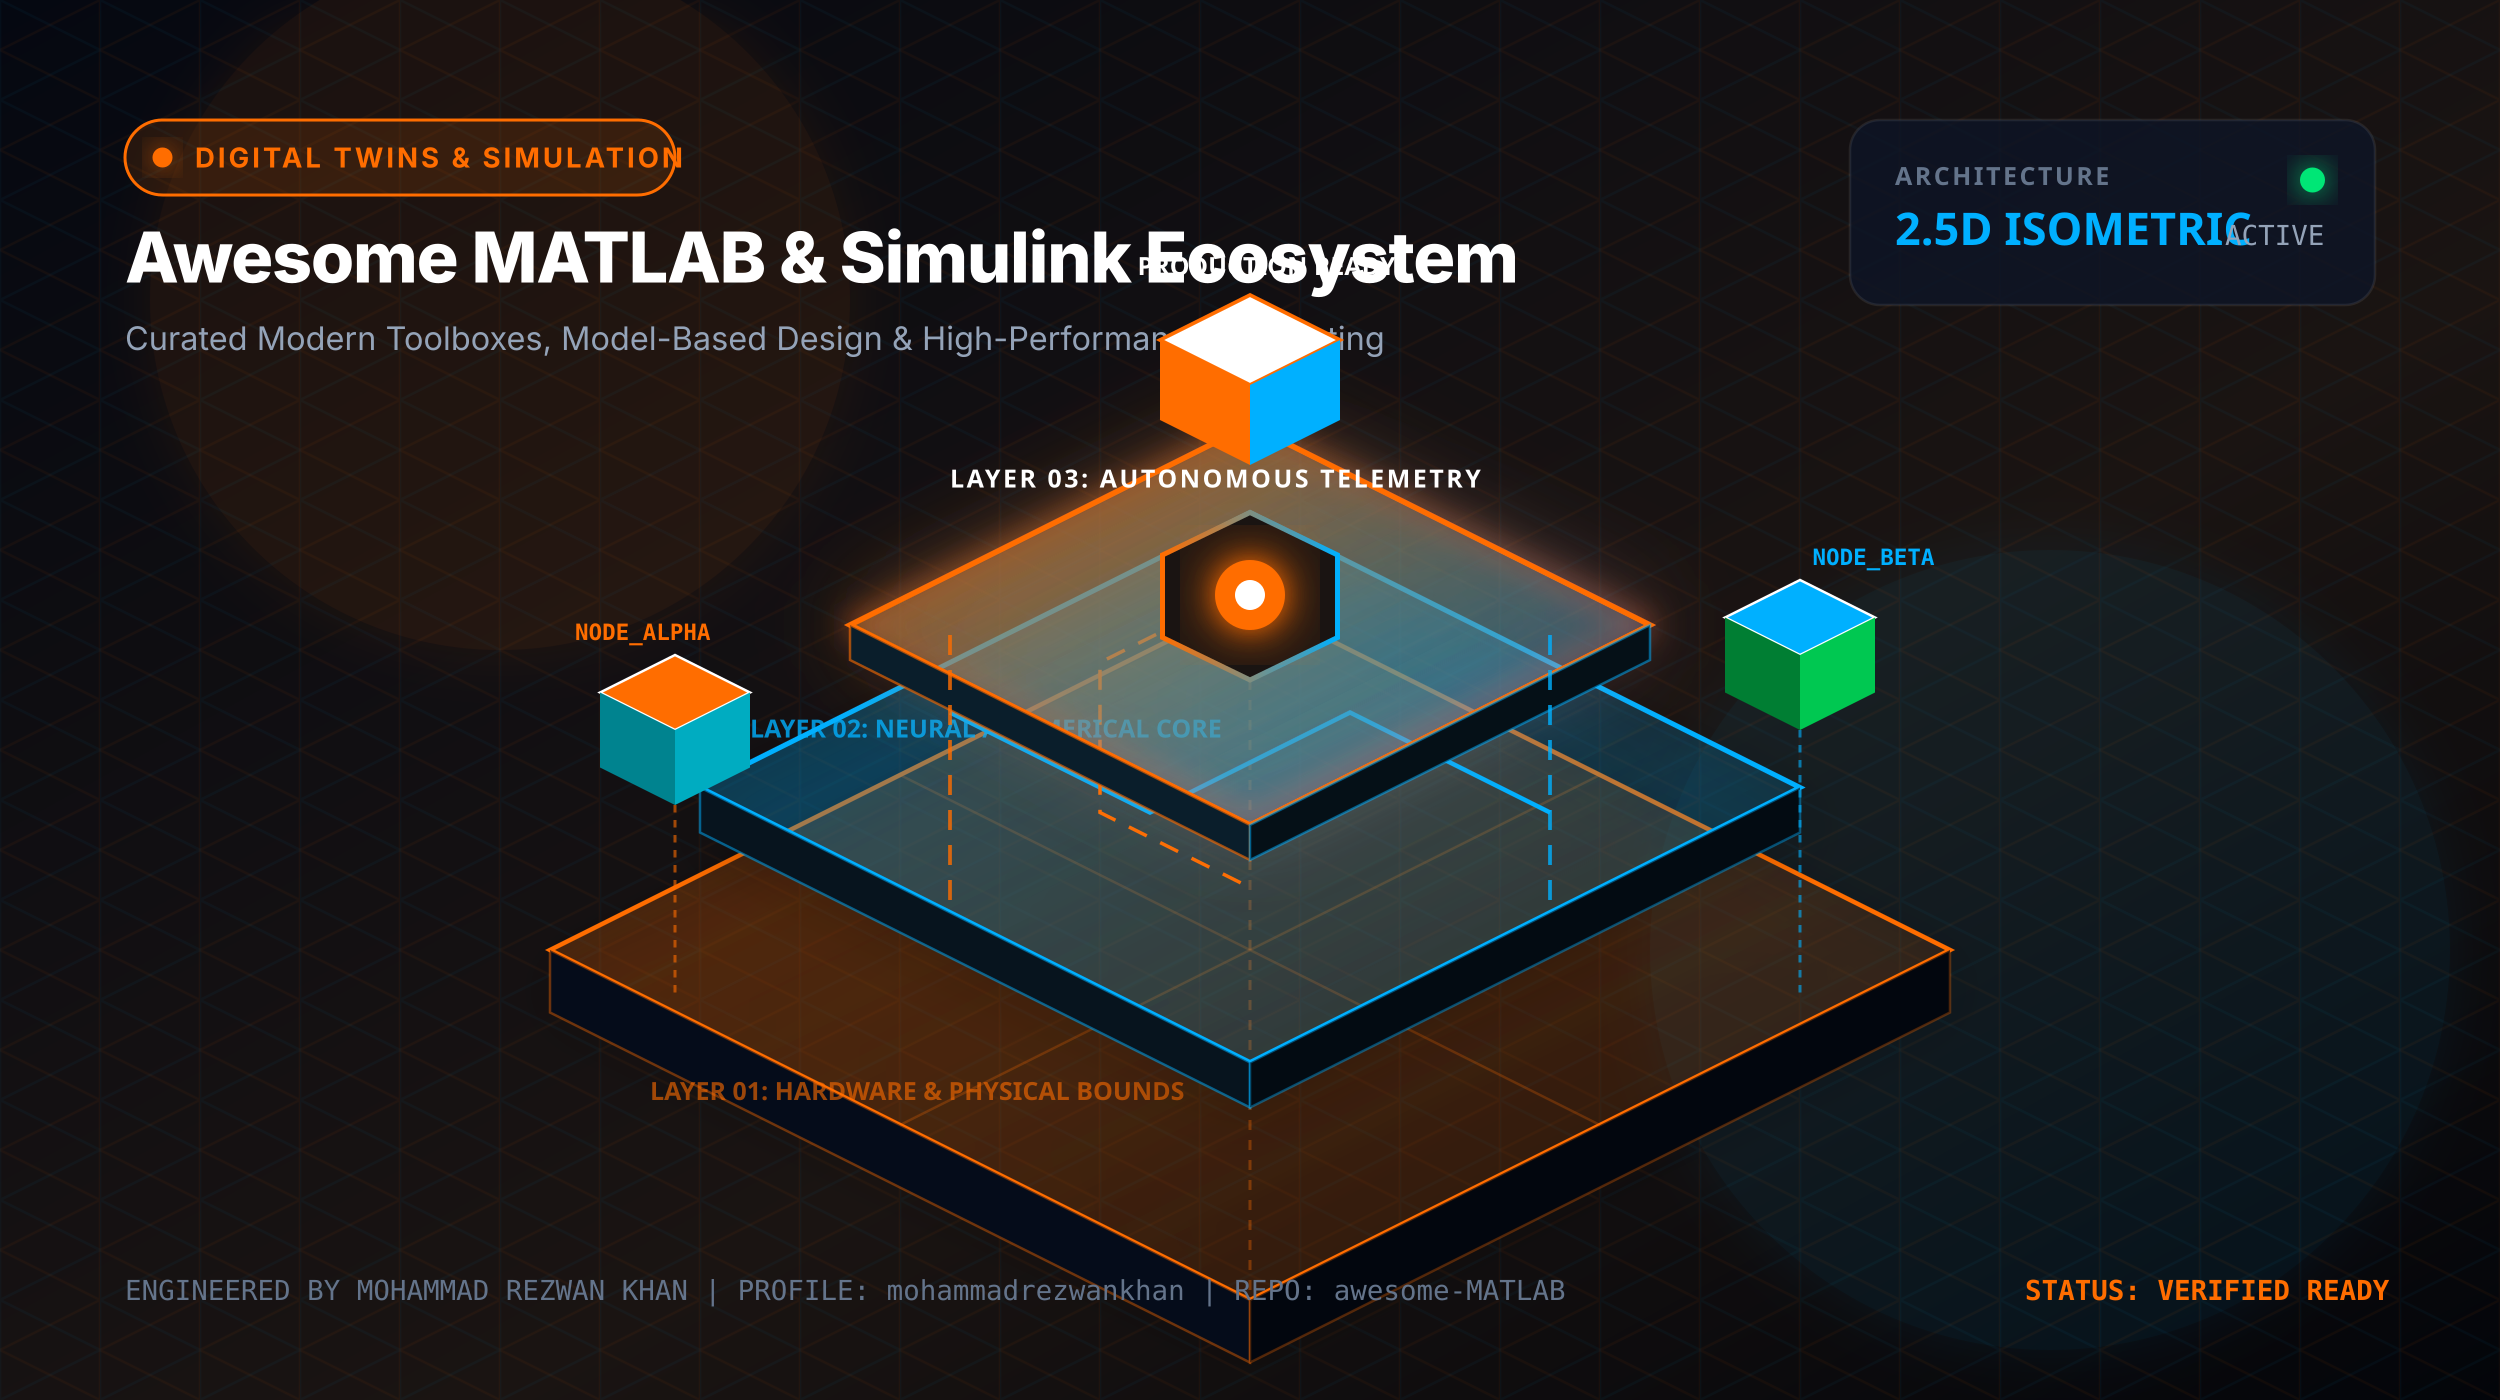
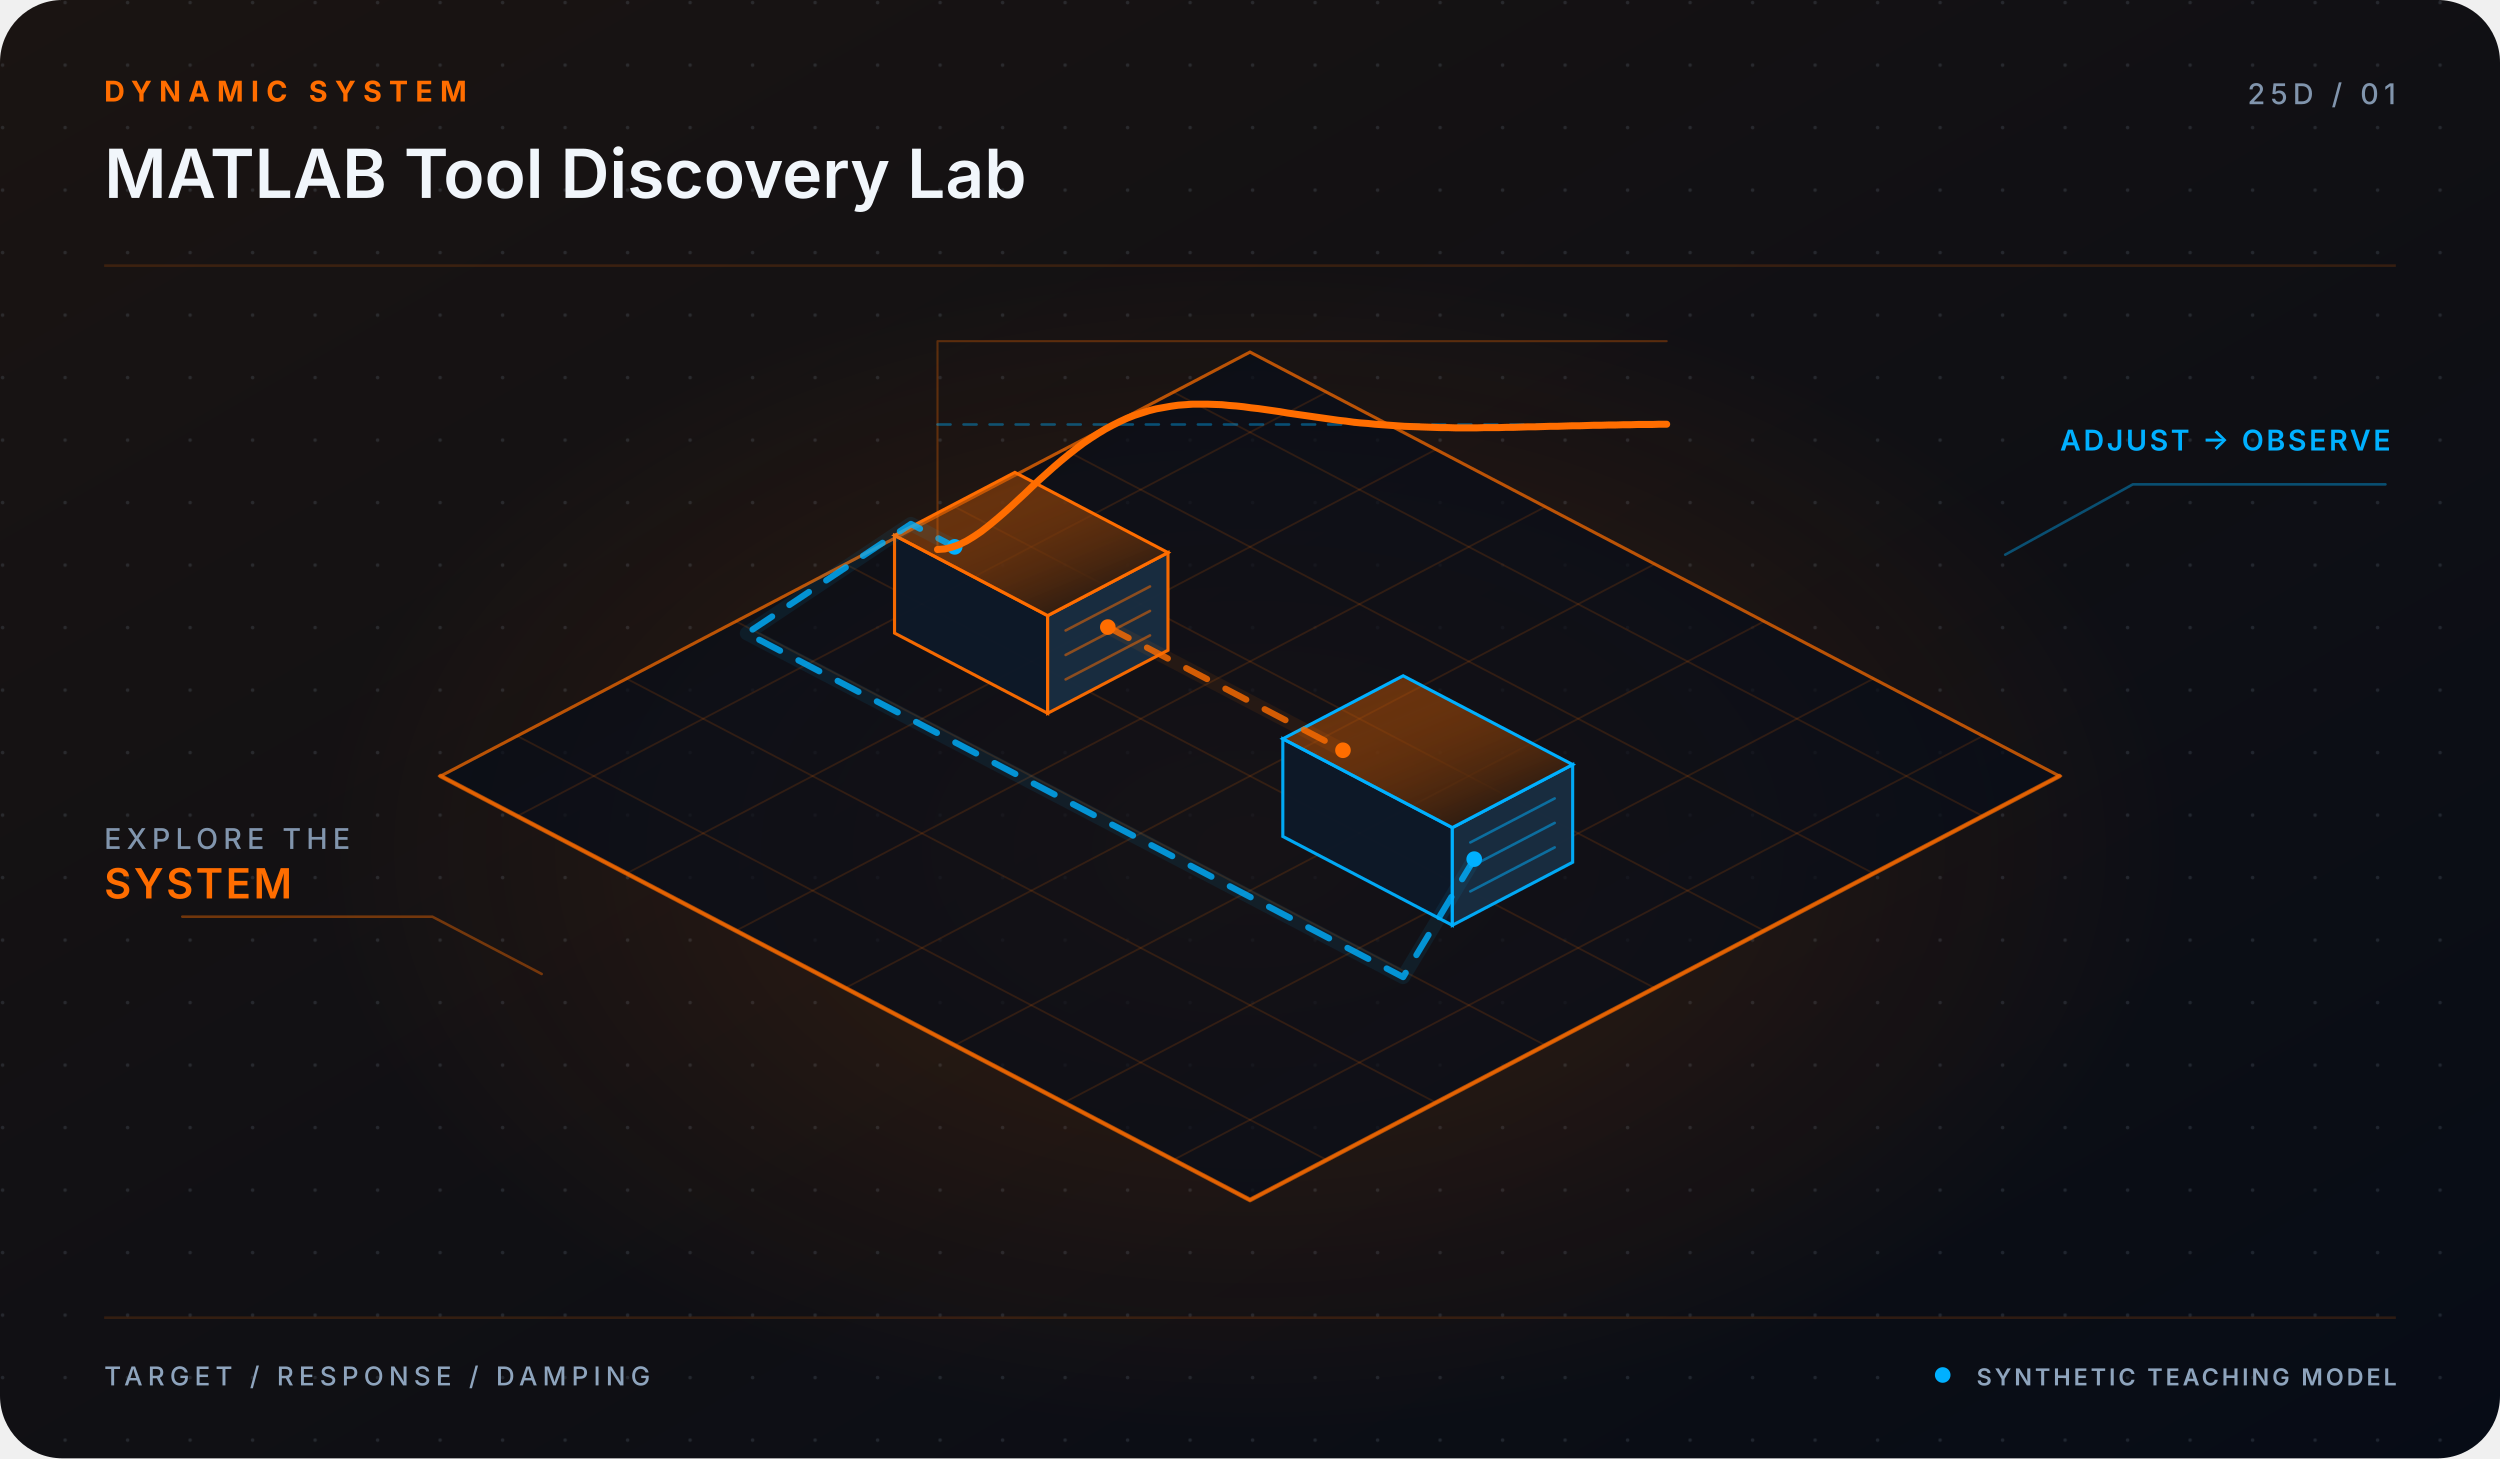
- <svg xmlns="http://www.w3.org/2000/svg" viewBox="0 0 1000 560" width="100%" height="100%">
+ <svg xmlns="http://www.w3.org/2000/svg" width="960" height="560" viewBox="0 0 960 560" role="img" aria-labelledby="h-awesome-MATLAB-title h-awesome-MATLAB-desc">
  <defs>
-     <linearGradient id="bgGrad" x1="0%" y1="0%" x2="100%" y2="100%">
-       <stop offset="0%" stop-color="#050811" />
-       <stop offset="60%" stop-color="#1A1412" />
-       <stop offset="100%" stop-color="#03050a" />
+     <linearGradient id="h-awesome-MATLAB-bg" x2="1" y2="1">
+       <stop stop-color="#1A1412" />
+       <stop offset="1" stop-color="#070C16" />
    </linearGradient>
-     <linearGradient id="primaryGrad" x1="0%" y1="0%" x2="100%" y2="0%">
-       <stop offset="0%" stop-color="#FF6D00" />
-       <stop offset="100%" stop-color="#00B0FF" />
+     <linearGradient id="h-awesome-MATLAB-top" x2="0.8" y2="1">
+       <stop stop-color="#FF6D00" stop-opacity=".3" />
+       <stop offset="1" stop-color="#1A1412" />
    </linearGradient>
-     <linearGradient id="tier1Grad" x1="0%" y1="0%" x2="100%" y2="100%">
-       <stop offset="0%" stop-color="#FF6D00" stop-opacity="0.25" />
-       <stop offset="100%" stop-color="#FF6D00" stop-opacity="0.05" />
-     </linearGradient>
-     <linearGradient id="tier2Grad" x1="0%" y1="0%" x2="100%" y2="100%">
-       <stop offset="0%" stop-color="#00B0FF" stop-opacity="0.30" />
-       <stop offset="100%" stop-color="#00B0FF" stop-opacity="0.08" />
-     </linearGradient>
-     <linearGradient id="tier3Grad" x1="0%" y1="0%" x2="100%" y2="100%">
-       <stop offset="0%" stop-color="#FF6D00" stop-opacity="0.45" />
-       <stop offset="100%" stop-color="#00B0FF" stop-opacity="0.15" />
-     </linearGradient>
-     <filter id="ambientGlow" x="-30%" y="-30%" width="160%" height="160%">
-       <feGaussianBlur stdDeviation="12" result="blur" />
-       <feComposite in="SourceGraphic" in2="blur" operator="over" />
-     </filter>
-     <filter id="intenseGlow" x="-50%" y="-50%" width="200%" height="200%">
-       <feGaussianBlur stdDeviation="6" result="blur1" />
-       <feGaussianBlur stdDeviation="18" result="blur2" />
-       <feMerge>
-         <feMergeNode in="blur2" />
-         <feMergeNode in="blur1" />
-         <feMergeNode in="SourceGraphic" />
-       </feMerge>
-     </filter>
-     <filter id="dropShadow" x="-20%" y="-20%" width="140%" height="140%">
-       <feDropShadow dx="0" dy="16" stdDeviation="14" flood-color="#000000" flood-opacity="0.75" />
-     </filter>
-     <pattern id="isoGrid" width="40" height="40" patternUnits="userSpaceOnUse">
-       <path d="M 40 0 L 0 20 L 40 40 Z" fill="none" stroke="#FF6D00" stroke-opacity="0.05" stroke-width="1" />
-       <path d="M 0 0 L 40 20 L 0 40 Z" fill="none" stroke="#00B0FF" stroke-opacity="0.04" stroke-width="1" />
+     <radialGradient id="h-awesome-MATLAB-halo">
+       <stop stop-color="#FF6D00" stop-opacity=".16" />
+       <stop offset="1" stop-color="#FF6D00" stop-opacity="0" />
+     </radialGradient>
+     <pattern id="h-awesome-MATLAB-dots" width="24" height="24" patternUnits="userSpaceOnUse">
+       <circle cx="1" cy="1" r=".7" fill="#BDD8EB" opacity=".12" />
    </pattern>
+     <clipPath id="h-awesome-MATLAB-clip">
+       <rect width="960" height="560" rx="24" />
+     </clipPath>
  </defs>
  <style>
-     @keyframes float1 {
-       0%, 100% { transform: translateY(0px) rotate(0deg); }
-       50% { transform: translateY(-12px) rotate(0.5deg); }
-     }
-     @keyframes float2 {
-       0%, 100% { transform: translateY(0px); }
-       50% { transform: translateY(-16px); }
-     }
-     @keyframes pulseGlow {
-       0%, 100% { opacity: 0.45; filter: drop-shadow(0 0 4px #FF6D00); }
-       50% { opacity: 0.95; filter: drop-shadow(0 0 16px #FF6D00); }
-     }
-     @keyframes streamFlow {
-       0% { stroke-dashoffset: 120; }
-       100% { stroke-dashoffset: 0; }
-     }
-     .floating-tier { animation: float1 7s ease-in-out infinite; }
-     .floating-node { animation: float2 5s ease-in-out infinite; }
-     .pulsing-circuit { animation: pulseGlow 3.5s ease-in-out infinite; }
-     .data-stream { stroke-dasharray: 8 6; animation: streamFlow 2.5s linear infinite; }
-   </style>
-   <rect width="1000" height="560" fill="url(#bgGrad)" />
-   <rect width="1000" height="560" fill="url(#isoGrid)" />
-   <circle cx="200" cy="120" r="140" fill="#FF6D00" opacity="0.08" filter="url(#ambientGlow)" />
-   <circle cx="820" cy="380" r="160" fill="#00B0FF" opacity="0.07" filter="url(#ambientGlow)" />
-   <g transform="translate(50, 48)">
-     <rect x="0" y="0" width="220" height="30" rx="15" fill="#FF6D00" fill-opacity="0.12" stroke="#FF6D00" stroke-width="1.2" />
-     <circle cx="15" cy="15" r="4" fill="#FF6D00" filter="url(#intenseGlow)" />
-     <text x="28" y="19" fill="#FF6D00" font-family="system-ui, -apple-system, sans-serif" font-size="11" font-weight="700" letter-spacing="1.2">DIGITAL TWINS &amp; SIMULATION</text>
-     <text x="0" y="65" fill="#FFFFFF" font-family="system-ui, -apple-system, sans-serif" font-size="28" font-weight="800" letter-spacing="-0.5">Awesome MATLAB &amp; Simulink Ecosystem</text>
-     <text x="0" y="92" fill="#94A3B8" font-family="system-ui, -apple-system, sans-serif" font-size="13" font-weight="400">Curated Modern Toolboxes, Model-Based Design &amp; High-Performance Computing</text>
-   </g>
-   <g transform="translate(740, 48)">
-     <rect x="0" y="0" width="210" height="74" rx="12" fill="#0D1527" fill-opacity="0.75" stroke="rgba(255,255,255,0.08)" stroke-width="1" />
-     <text x="18" y="26" fill="#64748B" font-family="system-ui, sans-serif" font-size="10" font-weight="600" letter-spacing="1">ARCHITECTURE</text>
-     <text x="18" y="50" fill="#00B0FF" font-family="system-ui, sans-serif" font-size="18" font-weight="700">2.5D ISOMETRIC</text>
-     <circle cx="185" cy="24" r="5" fill="#00E676" filter="url(#intenseGlow)" />
-     <text x="150" y="50" fill="#94A3B8" font-family="monospace" font-size="11">ACTIVE</text>
-   </g>
-   <g transform="translate(500, 340)">
-     <g class="floating-tier" style="animation-delay: 0s;">
-       <polygon points="0,-100 280,40 0,180 -280,40" fill="url(#tier1Grad)" stroke="#FF6D00" stroke-width="1.8" filter="url(#dropShadow)" />
-       <polygon points="-280,40 0,180 0,205 -280,65" fill="#050C1A" stroke="#FF6D00" stroke-opacity="0.4" stroke-width="1" />
-       <polygon points="0,180 280,40 280,65 0,205" fill="#02060E" stroke="#FF6D00" stroke-opacity="0.3" stroke-width="1" />
-       <line x1="-140" y1="-30" x2="140" y2="110" stroke="#FF6D00" stroke-opacity="0.25" stroke-width="1" />
-       <line x1="140" y1="-30" x2="-140" y2="110" stroke="#FF6D00" stroke-opacity="0.25" stroke-width="1" />
-       <line x1="0" y1="-100" x2="0" y2="180" stroke="#FF6D00" stroke-opacity="0.35" stroke-width="1.2" stroke-dasharray="4 4" />
-       <text x="-240" y="100" fill="#FF6D00" opacity="0.6" font-family="system-ui, sans-serif" font-size="10" font-weight="700">LAYER 01: HARDWARE &amp; PHYSICAL BOUNDS</text>
+       text{font-family:ui-sans-serif,system-ui,-apple-system,BlinkMacSystemFont,'Segoe UI',sans-serif}
+       .flow{animation:h-awesome-MATLAB-flow 2.4s linear infinite}
+       .float{animation:h-awesome-MATLAB-float 5s ease-in-out infinite}
+       .signal{animation:h-awesome-MATLAB-signal 2.6s ease-in-out infinite}
+       @keyframes h-awesome-MATLAB-flow{to{stroke-dashoffset:-34}}
+       @keyframes h-awesome-MATLAB-float{50%{transform:translateY(-6px)}}
+       @keyframes h-awesome-MATLAB-signal{50%{opacity:.35}}
+       @media(prefers-reduced-motion:reduce){.flow,.float,.signal{animation:none!important}}
+     </style>
+   <g clip-path="url(#h-awesome-MATLAB-clip)">
+     <rect width="960" height="560" rx="24" fill="url(#h-awesome-MATLAB-bg)" />
+     <rect width="960" height="560" fill="url(#h-awesome-MATLAB-dots)" />
+     <ellipse cx="480" cy="326" rx="360" ry="225" fill="url(#h-awesome-MATLAB-halo)" />
+     <path d="M40 102H920" stroke="#FF6D00" stroke-opacity=".16" />
+     <text x="40" y="39" fill="#FF6D00" font-size="11" font-weight="700" letter-spacing="2.8">DYNAMIC SYSTEM</text>
+     <text x="40" y="76" fill="#F1F6FB" font-size="26" font-weight="600">MATLAB Tool Discovery Lab</text>
+     <text x="920" y="40" fill="#8195AD" font-size="11" font-weight="500" text-anchor="end" letter-spacing="2">25D / 01</text>
+     <polygon points="480.0,135.2 790.8,298.0 480.0,460.8 169.2,298.0" fill="#070D18" stroke="#FF6D00" stroke-width="1.2" opacity="0.7" />
+     <polyline points="509.4,150.6 198.6,313.4" fill="none" stroke="#FF6D00" stroke-width="0.7" opacity="0.14" stroke-linecap="round" stroke-linejoin="round" />
+     <polyline points="450.6,150.6 761.4,313.4" fill="none" stroke="#FF6D00" stroke-width="0.7" opacity="0.14" stroke-linecap="round" stroke-linejoin="round" />
+     <polyline points="551.4,172.6 240.6,335.4" fill="none" stroke="#FF6D00" stroke-width="0.7" opacity="0.14" stroke-linecap="round" stroke-linejoin="round" />
+     <polyline points="408.6,172.6 719.4,335.4" fill="none" stroke="#FF6D00" stroke-width="0.7" opacity="0.14" stroke-linecap="round" stroke-linejoin="round" />
+     <polyline points="593.4,194.6 282.6,357.4" fill="none" stroke="#FF6D00" stroke-width="0.7" opacity="0.14" stroke-linecap="round" stroke-linejoin="round" />
+     <polyline points="366.6,194.6 677.4,357.4" fill="none" stroke="#FF6D00" stroke-width="0.7" opacity="0.14" stroke-linecap="round" stroke-linejoin="round" />
+     <polyline points="635.4,216.6 324.6,379.4" fill="none" stroke="#FF6D00" stroke-width="0.7" opacity="0.14" stroke-linecap="round" stroke-linejoin="round" />
+     <polyline points="324.6,216.6 635.4,379.4" fill="none" stroke="#FF6D00" stroke-width="0.7" opacity="0.14" stroke-linecap="round" stroke-linejoin="round" />
+     <polyline points="677.4,238.6 366.6,401.4" fill="none" stroke="#FF6D00" stroke-width="0.7" opacity="0.14" stroke-linecap="round" stroke-linejoin="round" />
+     <polyline points="282.6,238.6 593.4,401.4" fill="none" stroke="#FF6D00" stroke-width="0.7" opacity="0.14" stroke-linecap="round" stroke-linejoin="round" />
+     <polyline points="719.4,260.6 408.6,423.4" fill="none" stroke="#FF6D00" stroke-width="0.7" opacity="0.14" stroke-linecap="round" stroke-linejoin="round" />
+     <polyline points="240.6,260.6 551.4,423.4" fill="none" stroke="#FF6D00" stroke-width="0.7" opacity="0.14" stroke-linecap="round" stroke-linejoin="round" />
+     <polyline points="761.4,282.6 450.6,445.4" fill="none" stroke="#FF6D00" stroke-width="0.7" opacity="0.14" stroke-linecap="round" stroke-linejoin="round" />
+     <polyline points="198.6,282.6 509.4,445.4" fill="none" stroke="#FF6D00" stroke-width="0.7" opacity="0.14" stroke-linecap="round" stroke-linejoin="round" />
+     <polyline points="169.2,298.0 480.0,460.8 790.8,298.0" fill="none" stroke="#FF6D00" stroke-width="1.8" opacity="0.6" stroke-linecap="round" stroke-linejoin="round" />
+     <g class="float">
+       <polygon points="343.5,243.1 402.3,273.9 402.3,236.4 343.5,205.6" fill="#0D1828" stroke="#FF6D00" stroke-width="1.2" opacity="0.95" />
+       <polygon points="448.5,249.7 402.3,273.9 402.3,236.4 448.5,212.2" fill="#182D41" stroke="#FF6D00" stroke-width="1.2" opacity="0.95" />
+       <polygon points="389.7,181.4 448.5,212.2 402.3,236.4 343.5,205.6" fill="url(#h-awesome-MATLAB-top)" stroke="#FF6D00" stroke-width="1.2" opacity="1" />
+       <polyline points="441.6,244.0 409.2,260.9" fill="none" stroke="#FF6D00" stroke-width="1" opacity="0.5" stroke-linecap="round" stroke-linejoin="round" />
+       <polyline points="441.6,234.6 409.2,251.5" fill="none" stroke="#FF6D00" stroke-width="1" opacity="0.5" stroke-linecap="round" stroke-linejoin="round" />
+       <polyline points="441.6,225.2 409.2,242.1" fill="none" stroke="#FF6D00" stroke-width="1" opacity="0.5" stroke-linecap="round" stroke-linejoin="round" />
+       <polygon points="492.6,321.2 557.7,355.3 557.7,317.8 492.6,283.7" fill="#0D1828" stroke="#00B0FF" stroke-width="1.2" opacity="0.95" />
+       <polygon points="603.9,331.1 557.7,355.3 557.7,317.8 603.9,293.6" fill="#182D41" stroke="#00B0FF" stroke-width="1.2" opacity="0.95" />
+       <polygon points="538.8,259.5 603.9,293.6 557.7,317.8 492.6,283.7" fill="url(#h-awesome-MATLAB-top)" stroke="#00B0FF" stroke-width="1.2" opacity="1" />
+       <polyline points="597.0,325.4 564.6,342.3" fill="none" stroke="#00B0FF" stroke-width="1" opacity="0.5" stroke-linecap="round" stroke-linejoin="round" />
+       <polyline points="597.0,316.0 564.6,332.9" fill="none" stroke="#00B0FF" stroke-width="1" opacity="0.5" stroke-linecap="round" stroke-linejoin="round" />
+       <polyline points="597.0,306.6 564.6,323.5" fill="none" stroke="#00B0FF" stroke-width="1" opacity="0.5" stroke-linecap="round" stroke-linejoin="round" />
+       <polyline points="425.4,240.8 515.7,288.1" fill="none" stroke="#FF6D00" stroke-width="5.4" opacity="0.08" stroke-linecap="round" stroke-linejoin="round" />
+       <polyline points="425.4,240.8 515.7,288.1" fill="none" stroke="#FF6D00" stroke-width="2.4" opacity="0.8" stroke-linecap="round" stroke-linejoin="round" class="flow" stroke-dasharray="9 8" />
+       <circle cx="425.4" cy="240.8" r="3" fill="#FF6D00" />
+       <circle cx="515.7" cy="288.1" r="3" fill="#FF6D00" />
+       <polyline points="566.1,329.9 538.8,375.2 286.8,243.2 349.8,201.2 366.6,210.0" fill="none" stroke="#00B0FF" stroke-width="5.4" opacity="0.08" stroke-linecap="round" stroke-linejoin="round" />
+       <polyline points="566.1,329.9 538.8,375.2 286.8,243.2 349.8,201.2 366.6,210.0" fill="none" stroke="#00B0FF" stroke-width="2.4" opacity="0.8" stroke-linecap="round" stroke-linejoin="round" class="flow" stroke-dasharray="9 8" />
+       <circle cx="566.1" cy="329.9" r="3" fill="#00B0FF" />
+       <circle cx="366.6" cy="210.0" r="3" fill="#00B0FF" />
+       <polyline points="360.0,211.0 360.0,131.0 640.0,131.0" fill="none" stroke="#FF6D00" stroke-width="0.8" opacity="0.3" stroke-linecap="round" stroke-linejoin="round" />
+       <polyline points="360.0,163.0 640.0,163.0" fill="none" stroke="#00B0FF" stroke-width="1" opacity="0.4" stroke-linecap="round" stroke-linejoin="round" stroke-dasharray="5 5" />
+       <polyline points="360.0,211.0 362.8,210.8 365.6,210.1 368.4,209.1 371.2,207.7 374.0,206.0 376.8,204.1 379.6,201.9 382.4,199.6 385.2,197.2 388.0,194.7 390.8,192.1 393.6,189.5 396.4,186.8 399.2,184.2 402.0,181.7 404.8,179.2 407.6,176.8 410.4,174.5 413.2,172.3 416.0,170.2 418.8,168.3 421.6,166.5 424.4,164.8 427.2,163.3 430.0,161.9 432.8,160.6 435.6,159.5 438.4,158.6 441.2,157.7 444.0,157.0 446.8,156.5 449.6,156.0 452.4,155.6 455.2,155.4 458.0,155.2 460.8,155.2 463.6,155.2 466.4,155.3 469.2,155.4 472.0,155.7 474.8,155.9 477.6,156.2 480.4,156.6 483.2,156.9 486.0,157.3 488.8,157.7 491.6,158.1 494.4,158.6 497.2,159.0 500.0,159.4 502.8,159.8 505.6,160.2 508.4,160.6 511.2,161.0 514.0,161.4 516.8,161.7 519.6,162.1 522.4,162.4 525.2,162.6 528.0,162.9 530.8,163.1 533.6,163.3 536.4,163.5 539.2,163.7 542.0,163.8 544.8,163.9 547.6,164.0 550.4,164.1 553.2,164.2 556.0,164.2 558.8,164.3 561.6,164.3 564.4,164.3 567.2,164.3 570.0,164.2 572.8,164.2 575.6,164.2 578.4,164.1 581.2,164.1 584.0,164.0 586.8,163.9 589.6,163.9 592.4,163.8 595.2,163.7 598.0,163.7 600.8,163.6 603.6,163.5 606.4,163.5 609.2,163.4 612.0,163.3 614.8,163.3 617.6,163.2 620.4,163.2 623.2,163.1 626.0,163.1 628.8,163.0 631.6,163.0 634.4,163.0 637.2,162.9 640.0,162.9" fill="none" stroke="#FF6D00" stroke-width="2.7" opacity="1" stroke-linecap="round" stroke-linejoin="round" />
    </g>
-     <g class="floating-tier" style="animation-delay: -1.8s; transform: translateY(-55px);">
-       <polygon points="0,-80 220,30 0,140 -220,30" fill="url(#tier2Grad)" stroke="#00B0FF" stroke-width="2" filter="url(#dropShadow)" />
-       <polygon points="-220,30 0,140 0,158 -220,48" fill="#07141E" stroke="#00B0FF" stroke-opacity="0.5" stroke-width="1" />
-       <polygon points="0,140 220,30 220,48 0,158" fill="#030B12" stroke="#00B0FF" stroke-opacity="0.4" stroke-width="1" />
-       <polyline points="-120,0 -40,40 40,0 120,40" fill="none" stroke="#00B0FF" stroke-width="1.8" class="pulsing-circuit" />
-       <polyline points="0,-50 -60,-20 -60,40 0,70" fill="none" stroke="#FF6D00" stroke-width="1.4" class="data-stream" />
-       <text x="-200" y="10" fill="#00B0FF" opacity="0.8" font-family="system-ui, sans-serif" font-size="10" font-weight="700">LAYER 02: NEURAL / NUMERICAL CORE</text>
-     </g>
-     <g class="floating-tier" style="animation-delay: -3.6s; transform: translateY(-110px);">
-       <polygon points="0,-60 160,20 0,100 -160,20" fill="url(#tier3Grad)" stroke="#FF6D00" stroke-width="2.2" filter="url(#intenseGlow)" />
-       <polygon points="-160,20 0,100 0,114 -160,34" fill="#0A1E2B" stroke="#FF6D00" stroke-opacity="0.6" stroke-width="1" />
-       <polygon points="0,100 160,20 160,34 0,114" fill="#051017" stroke="#00B0FF" stroke-opacity="0.5" stroke-width="1" />
-       <polygon points="0,-25 35,-8 35,25 0,42 -35,25 -35,-8" fill="#1A1412" stroke="url(#primaryGrad)" stroke-width="2" />
-       <circle cx="0" cy="8" r="14" fill="#FF6D00" filter="url(#intenseGlow)" class="pulsing-circuit" />
-       <circle cx="0" cy="8" r="6" fill="#FFFFFF" />
-       <text x="-120" y="-35" fill="#FFFFFF" font-family="system-ui, sans-serif" font-size="10" font-weight="800" letter-spacing="1">LAYER 03: AUTONOMOUS TELEMETRY</text>
-     </g>
-     <g class="floating-node" style="animation-delay: -0.5s; transform: translate(-230px, -60px);">
-       <polygon points="0,-18 30,-3 0,12 -30,-3" fill="#FF6D00" stroke="#FFFFFF" stroke-width="1" />
-       <polygon points="-30,-3 0,12 0,42 -30,27" fill="#00838F" />
-       <polygon points="0,12 30,-3 30,27 0,42" fill="#00ACC1" />
-       <line x1="0" y1="42" x2="0" y2="120" stroke="#FF6D00" stroke-width="1.2" stroke-dasharray="3 3" opacity="0.6" />
-       <text x="-40" y="-24" fill="#FF6D00" font-family="monospace" font-size="9" font-weight="700">NODE_ALPHA</text>
-     </g>
-     <g class="floating-node" style="animation-delay: -2.3s; transform: translate(220px, -90px);">
-       <polygon points="0,-18 30,-3 0,12 -30,-3" fill="#00B0FF" stroke="#FFFFFF" stroke-width="1" />
-       <polygon points="-30,-3 0,12 0,42 -30,27" fill="#007E33" />
-       <polygon points="0,12 30,-3 30,27 0,42" fill="#00C851" />
-       <line x1="0" y1="42" x2="0" y2="150" stroke="#00B0FF" stroke-width="1.2" stroke-dasharray="3 3" opacity="0.6" />
-       <text x="5" y="-24" fill="#00B0FF" font-family="monospace" font-size="9" font-weight="700">NODE_BETA</text>
-     </g>
-     <g class="floating-node" style="animation-delay: -3.8s; transform: translate(0px, -200px);">
-       <polygon points="0,-22 36,-4 0,14 -36,-4" fill="#FFFFFF" stroke="#FF6D00" stroke-width="1.5" />
-       <polygon points="-36,-4 0,14 0,46 -36,28" fill="#FF6D00" />
-       <polygon points="0,14 36,-4 36,28 0,46" fill="#00B0FF" />
-       <line x1="0" y1="46" x2="0" y2="90" stroke="url(#primaryGrad)" stroke-width="2" class="pulsing-circuit" />
-       <text x="-45" y="-30" fill="#FFFFFF" font-family="system-ui, sans-serif" font-size="10" font-weight="800">PRODUCTION READY</text>
-     </g>
-     <line x1="-120" y1="20" x2="-120" y2="-90" stroke="#FF6D00" stroke-width="1.5" class="data-stream" opacity="0.8" />
-     <line x1="120" y1="20" x2="120" y2="-90" stroke="#00B0FF" stroke-width="1.5" class="data-stream" opacity="0.8" />
-   </g>
-   <g transform="translate(50, 520)">
-     <text x="0" y="0" fill="#64748B" font-family="monospace" font-size="11">ENGINEERED BY MOHAMMAD REZWAN KHAN | PROFILE: mohammadrezwankhan | REPO: awesome-MATLAB</text>
-     <text x="760" y="0" fill="#FF6D00" font-family="monospace" font-size="11" font-weight="700">STATUS: VERIFIED READY</text>
+     <polyline points="70.0,352.0 166.0,352.0 208.0,374.0" fill="none" stroke="#FF6D00" stroke-width="1" opacity="0.4" stroke-linecap="round" stroke-linejoin="round" />
+     <text x="40" y="326" fill="#8195AD" font-size="11" font-weight="500" letter-spacing="2">EXPLORE THE</text>
+     <text x="40" y="345" fill="#FF6D00" font-size="16" font-weight="600" letter-spacing="1">SYSTEM</text>
+     <polyline points="770.0,213.0 819.0,186.0 916.0,186.0" fill="none" stroke="#00B0FF" stroke-width="1" opacity="0.4" stroke-linecap="round" stroke-linejoin="round" />
+     <text x="918" y="173" fill="#00B0FF" font-size="11" font-weight="600" text-anchor="end" letter-spacing="1">ADJUST → OBSERVE</text>
+     <path d="M40 506H920" stroke="#FF6D00" stroke-opacity=".15" />
+     <text x="40" y="532" fill="#8EA4BD" font-size="10" font-weight="500" letter-spacing="2">TARGET / RESPONSE / DAMPING</text>
+     <circle cx="746.0" cy="528.0" r="3" fill="#00B0FF" class="signal" />
+     <text x="759" y="532" fill="#8EA4BD" font-size="9" font-weight="600" letter-spacing="1.1">SYNTHETIC TEACHING MODEL</text>
  </g>
</svg>
